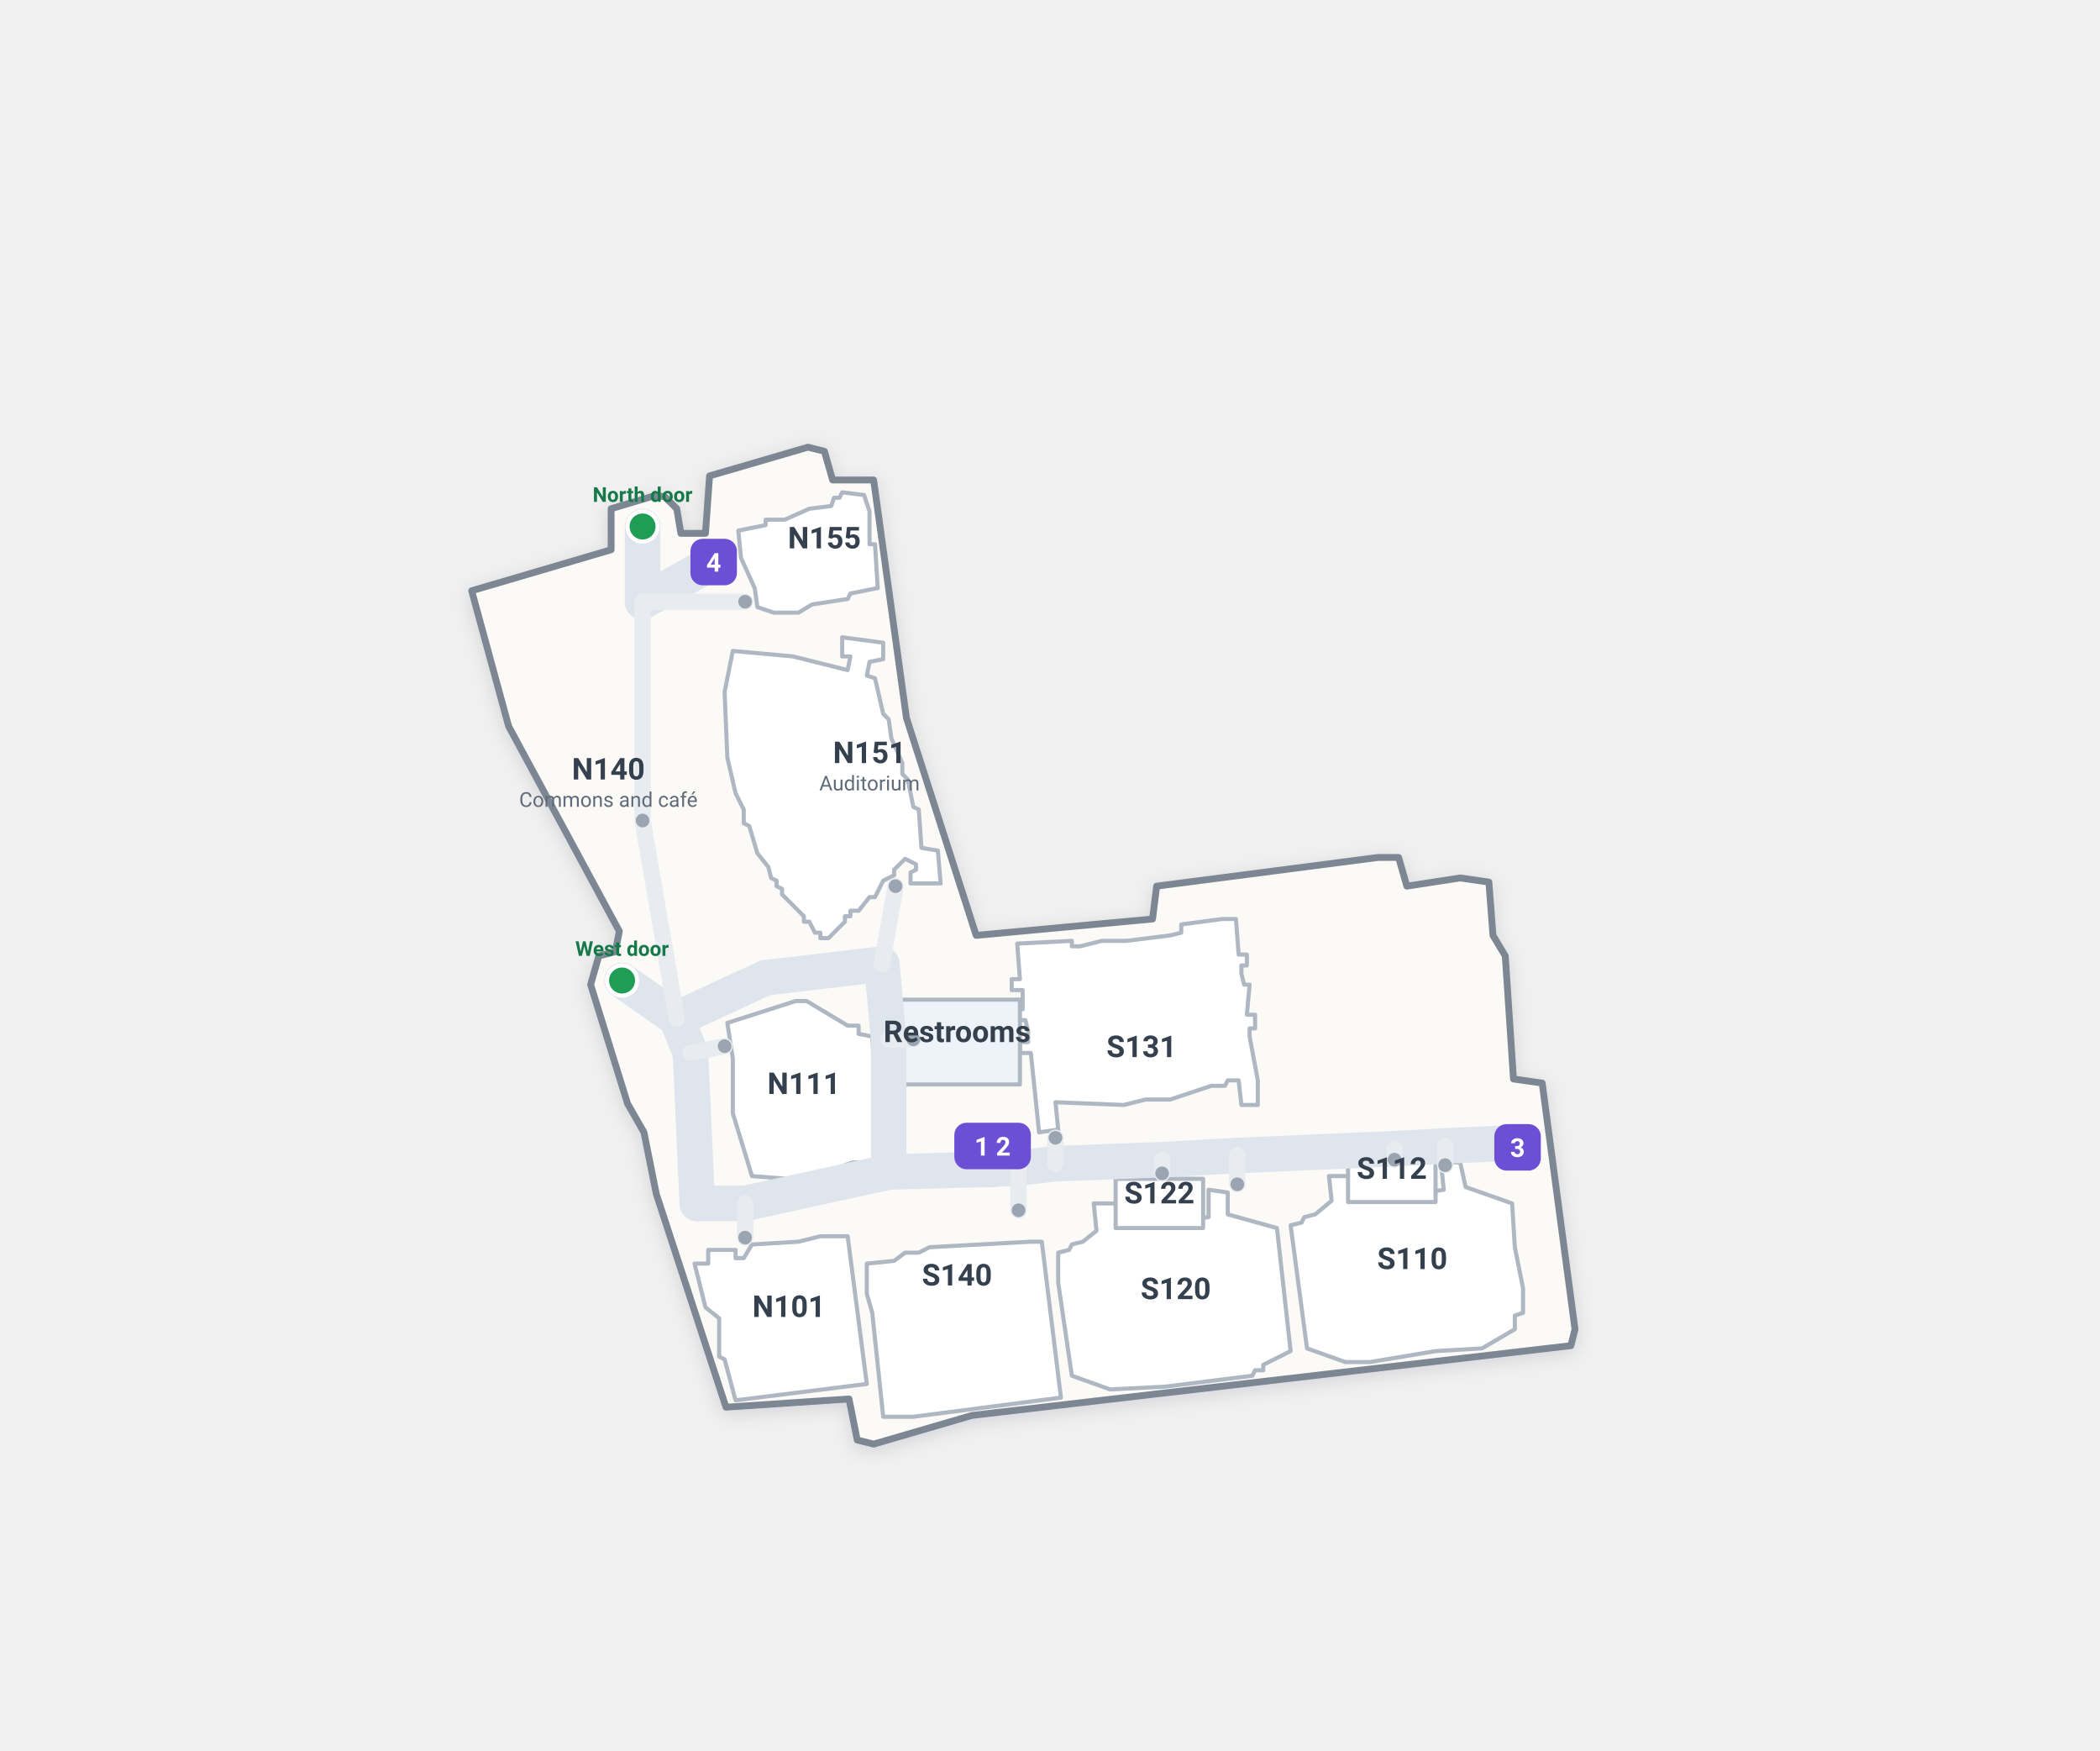
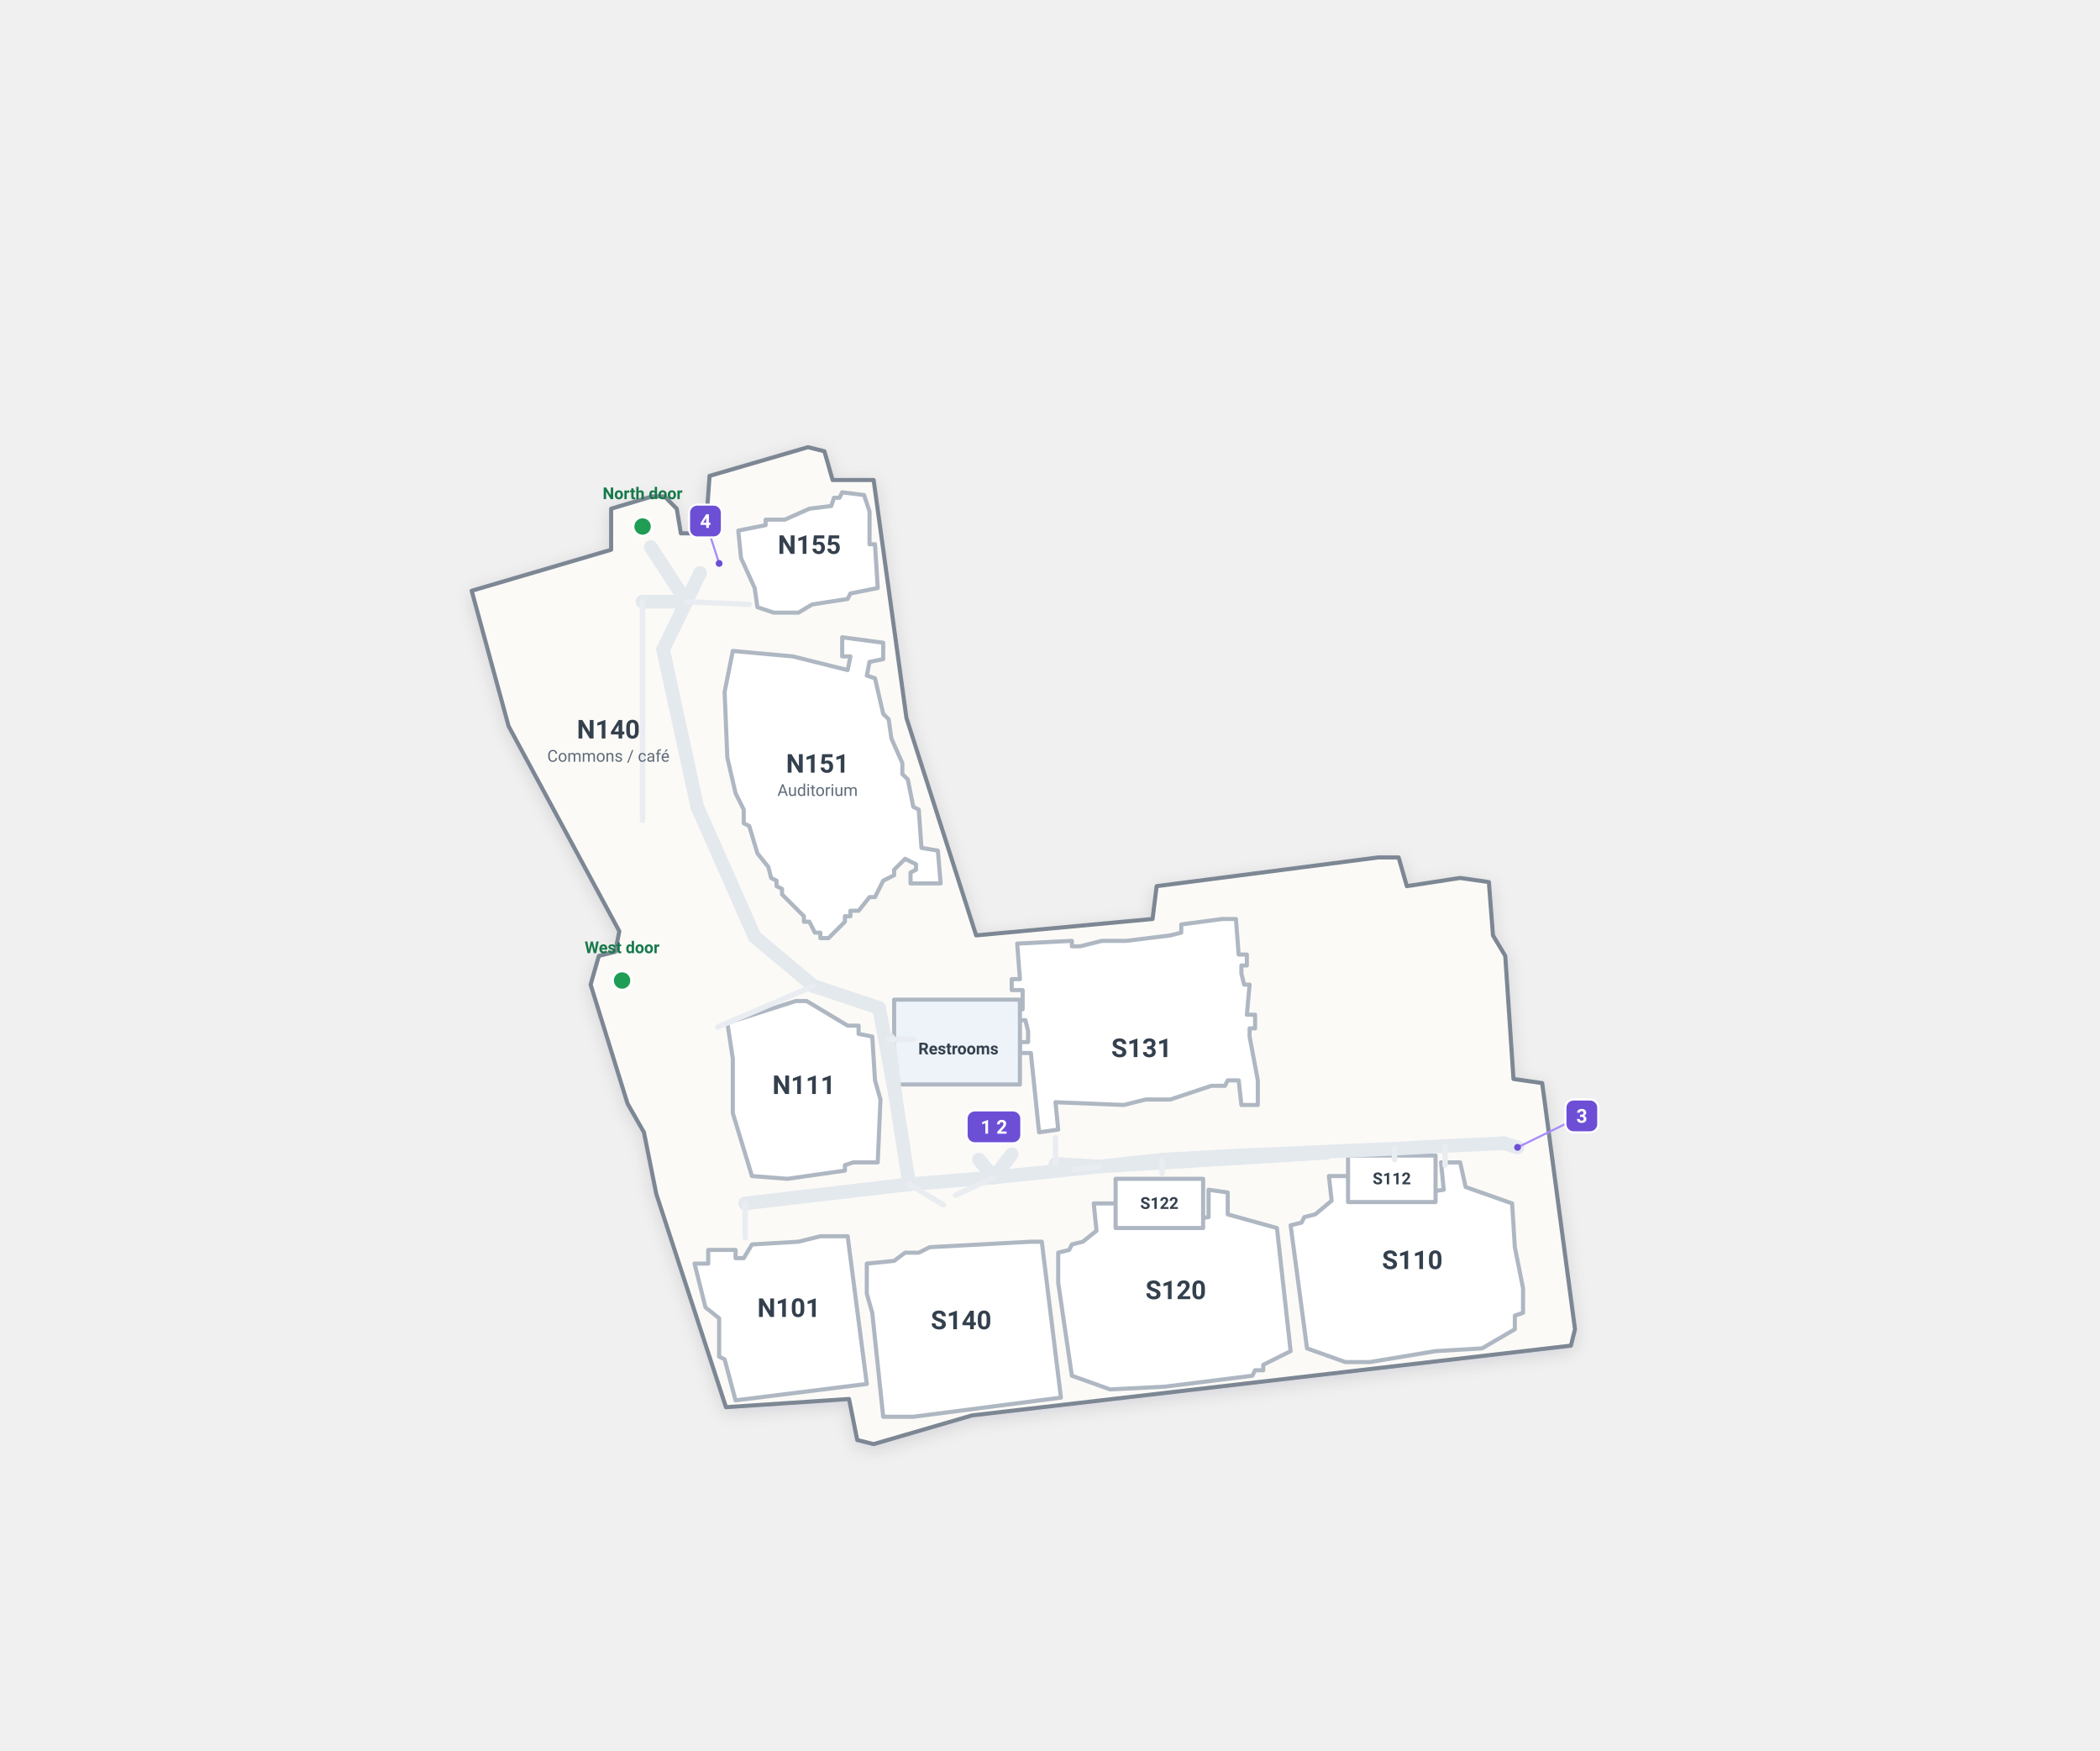
<svg xmlns="http://www.w3.org/2000/svg" width="1536" height="1280" viewBox="0 0 1536 1280">
  <defs>
    <filter id="sh" x="-5%" y="-5%" width="110%" height="110%">
      <feDropShadow dx="0" dy="3" stdDeviation="6" flood-color="#1f2933" flood-opacity="0.12" />
    </filter>
  </defs>
-   <polygon points="591.0,327.0 603.0,330.0 609.0,351.0 639.0,351.0 663.0,525.0 714.0,684.0 843.0,672.0 846.0,648.0 1008.0,627.0 1023.0,627.0 1029.0,648.0 1068.0,642.0 1089.0,645.0 1092.0,684.0 1101.0,699.0 1107.0,789.0 1128.0,792.0 1152.0,972.0 1149.0,984.0 711.0,1035.0 639.0,1056.0 627.0,1053.0 621.0,1023.0 531.0,1029.0 480.0,873.0 471.0,828.0 459.0,807.0 432.0,720.0 438.0,699.0 450.0,696.0 453.0,681.0 372.0,531.0 345.0,432.0 447.0,402.0 447.0,372.0 477.0,363.0 486.0,363.0 495.0,372.0 498.0,390.0 516.0,390.0 519.0,348.0 591.0,327.0" fill="#fbfaf7" stroke="#7d8794" stroke-width="5" stroke-linejoin="round" filter="url(#sh)" />
+   <polygon points="591.0,327.0 603.0,330.0 609.0,351.0 639.0,351.0 663.0,525.0 714.0,684.0 843.0,672.0 846.0,648.0 1008.0,627.0 1023.0,627.0 1029.0,648.0 1068.0,642.0 1089.0,645.0 1092.0,684.0 1101.0,699.0 1107.0,789.0 1128.0,792.0 1152.0,972.0 1149.0,984.0 711.0,1035.0 639.0,1056.0 627.0,1053.0 621.0,1023.0 531.0,1029.0 480.0,873.0 471.0,828.0 459.0,807.0 432.0,720.0 438.0,699.0 450.0,696.0 453.0,681.0 372.0,531.0 345.0,432.0 447.0,402.0 447.0,372.0 477.0,363.0 486.0,363.0 495.0,372.0 498.0,390.0 516.0,390.0 519.0,348.0 591.0,327.0" fill="#fbfaf7" stroke="#7d8794" stroke-width="3" stroke-linejoin="round" filter="url(#sh)" />
  <polygon points="600.0,904.0 620.0,904.0 634.0,1012.0 538.0,1024.0 530.0,994.0 526.0,992.0 526.0,964.0 516.0,956.0 508.0,924.0 518.0,924.0 518.0,914.0 538.0,914.0 538.0,920.0 544.0,920.0 550.0,910.0 584.0,908.0 600.0,904.0" fill="#ffffff" stroke="#aeb7c2" stroke-width="3" stroke-linejoin="round" />
  <polygon points="582.0,732.0 590.0,732.0 620.0,750.0 628.0,750.0 628.0,756.0 638.0,758.0 640.0,790.0 644.0,804.0 642.0,850.0 624.0,850.0 618.0,852.0 618.0,856.0 576.0,862.0 550.0,860.0 536.0,814.0 536.0,774.0 532.0,748.0 582.0,732.0" fill="#ffffff" stroke="#aeb7c2" stroke-width="3" stroke-linejoin="round" />
  <polygon points="616.0,466.0 646.0,470.0 646.0,482.0 636.0,484.0 634.0,494.0 640.0,496.0 646.0,522.0 650.0,526.0 652.0,540.0 660.0,558.0 660.0,566.0 664.0,570.0 668.0,590.0 672.0,592.0 674.0,620.0 686.0,622.0 688.0,646.0 666.0,646.0 666.0,638.0 670.0,636.0 670.0,632.0 662.0,628.0 654.0,636.0 654.0,640.0 646.0,644.0 640.0,656.0 636.0,656.0 628.0,666.0 622.0,666.0 622.0,670.0 618.0,670.0 618.0,674.0 606.0,686.0 600.0,686.0 600.0,682.0 596.0,682.0 592.0,674.0 588.0,674.0 588.0,670.0 572.0,654.0 572.0,650.0 568.0,648.0 568.0,644.0 564.0,642.0 562.0,634.0 554.0,624.0 548.0,604.0 544.0,602.0 544.0,592.0 538.0,580.0 532.0,554.0 530.0,506.0 536.0,476.0 580.0,480.0 620.0,490.0 622.0,480.0 616.0,480.0 616.0,466.0" fill="#ffffff" stroke="#aeb7c2" stroke-width="3" stroke-linejoin="round" />
  <polygon points="616.0,360.0 632.0,362.0 636.0,374.0 636.0,398.0 640.0,398.0 642.0,430.0 622.0,434.0 620.0,438.0 594.0,442.0 584.0,448.0 566.0,448.0 554.0,444.0 552.0,430.0 542.0,408.0 540.0,388.0 560.0,384.0 560.0,380.0 574.0,380.0 592.0,372.0 608.0,370.0 610.0,364.0 614.0,364.0 616.0,360.0" fill="#ffffff" stroke="#aeb7c2" stroke-width="3" stroke-linejoin="round" />
  <polygon points="1054.0,850.0 1068.0,850.0 1072.0,868.0 1106.0,880.0 1108.0,912.0 1114.0,942.0 1114.0,960.0 1108.0,962.0 1108.0,972.0 1084.0,986.0 1050.0,988.0 1002.0,996.0 984.0,996.0 956.0,986.0 944.0,896.0 952.0,894.0 954.0,890.0 962.0,888.0 974.0,878.0 972.0,860.0 986.0,860.0 988.0,878.0 1042.0,872.0 1056.0,870.0 1054.0,850.0" fill="#ffffff" stroke="#aeb7c2" stroke-width="3" stroke-linejoin="round" />
  <polygon points="986.0,845.0 1050.0,845.0 1050.0,879.0 986.0,879.0" fill="#ffffff" stroke="#aeb7c2" stroke-width="3" stroke-linejoin="round" />
  <polygon points="884.0,870.0 898.0,872.0 898.0,888.0 934.0,898.0 944.0,988.0 924.0,998.0 924.0,1002.0 918.0,1002.0 916.0,1006.0 852.0,1014.0 812.0,1016.0 784.0,1006.0 774.0,938.0 774.0,916.0 782.0,914.0 784.0,910.0 792.0,908.0 802.0,900.0 800.0,880.0 816.0,880.0 818.0,898.0 826.0,898.0 884.0,890.0 884.0,870.0" fill="#ffffff" stroke="#aeb7c2" stroke-width="3" stroke-linejoin="round" />
  <polygon points="816.0,862.0 880.0,862.0 880.0,898.0 816.0,898.0" fill="#ffffff" stroke="#aeb7c2" stroke-width="3" stroke-linejoin="round" />
  <polygon points="894.0,672.0 904.0,672.0 906.0,698.0 912.0,698.0 912.0,706.0 908.0,706.0 908.0,712.0 910.0,720.0 914.0,720.0 912.0,742.0 918.0,742.0 918.0,752.0 914.0,752.0 914.0,758.0 920.0,790.0 920.0,808.0 908.0,808.0 906.0,790.0 898.0,790.0 896.0,794.0 886.0,794.0 856.0,804.0 838.0,804.0 822.0,808.0 772.0,806.0 774.0,826.0 760.0,828.0 754.0,770.0 746.0,770.0 746.0,762.0 752.0,762.0 752.0,754.0 750.0,746.0 742.0,746.0 742.0,738.0 748.0,738.0 748.0,724.0 740.0,724.0 740.0,716.0 746.0,716.0 744.0,690.0 784.0,688.0 784.0,692.0 790.0,692.0 806.0,688.0 824.0,688.0 856.0,684.0 864.0,682.0 864.0,676.0 894.0,672.0" fill="#ffffff" stroke="#aeb7c2" stroke-width="3" stroke-linejoin="round" />
  <polygon points="754.0,908.0 762.0,908.0 776.0,1022.0 668.0,1036.0 646.0,1036.0 638.0,960.0 634.0,946.0 634.0,924.0 654.0,922.0 662.0,916.0 672.0,916.0 680.0,912.0 754.0,908.0" fill="#ffffff" stroke="#aeb7c2" stroke-width="3" stroke-linejoin="round" />
  <polygon points="654.0,731.0 746.0,731.0 746.0,793.0 654.0,793.0" fill="#eef3fa" stroke="#aeb7c2" stroke-width="3" stroke-linejoin="round" />
-   <line x1="1110" y1="839" x2="1100" y2="836" stroke="#dfe5ec" stroke-width="26" stroke-linecap="round" />
-   <line x1="726" y1="838" x2="726" y2="855" stroke="#dfe5ec" stroke-width="26" stroke-linecap="round" />
-   <line x1="650" y1="857" x2="545" y2="880" stroke="#dfe5ec" stroke-width="26" stroke-linecap="round" />
-   <line x1="650" y1="857" x2="650" y2="760" stroke="#dfe5ec" stroke-width="26" stroke-linecap="round" />
-   <line x1="650" y1="857" x2="726" y2="855" stroke="#dfe5ec" stroke-width="26" stroke-linecap="round" />
-   <line x1="726" y1="855" x2="745" y2="854" stroke="#dfe5ec" stroke-width="26" stroke-linecap="round" />
-   <line x1="745" y1="854" x2="772" y2="851" stroke="#dfe5ec" stroke-width="26" stroke-linecap="round" />
-   <line x1="772" y1="851" x2="850" y2="848" stroke="#dfe5ec" stroke-width="26" stroke-linecap="round" />
-   <line x1="850" y1="848" x2="905" y2="845" stroke="#dfe5ec" stroke-width="26" stroke-linecap="round" />
-   <line x1="905" y1="845" x2="1020" y2="840" stroke="#dfe5ec" stroke-width="26" stroke-linecap="round" />
-   <line x1="1020" y1="840" x2="1057" y2="838" stroke="#dfe5ec" stroke-width="26" stroke-linecap="round" />
-   <line x1="1057" y1="838" x2="1100" y2="836" stroke="#dfe5ec" stroke-width="26" stroke-linecap="round" />
-   <line x1="645" y1="705" x2="560" y2="715" stroke="#dfe5ec" stroke-width="26" stroke-linecap="round" />
-   <line x1="645" y1="705" x2="650" y2="760" stroke="#dfe5ec" stroke-width="26" stroke-linecap="round" />
-   <line x1="560" y1="715" x2="495" y2="745" stroke="#dfe5ec" stroke-width="26" stroke-linecap="round" />
-   <line x1="495" y1="745" x2="455" y2="717" stroke="#dfe5ec" stroke-width="26" stroke-linecap="round" />
-   <line x1="495" y1="745" x2="505" y2="770" stroke="#dfe5ec" stroke-width="26" stroke-linecap="round" />
-   <line x1="505" y1="770" x2="510" y2="880" stroke="#dfe5ec" stroke-width="26" stroke-linecap="round" />
-   <line x1="510" y1="880" x2="545" y2="880" stroke="#dfe5ec" stroke-width="26" stroke-linecap="round" />
-   <line x1="470" y1="440" x2="470" y2="385" stroke="#dfe5ec" stroke-width="26" stroke-linecap="round" />
-   <line x1="470" y1="440" x2="522" y2="411" stroke="#dfe5ec" stroke-width="26" stroke-linecap="round" />
-   <line x1="745" y1="854" x2="745" y2="885" stroke="#e8ecf1" stroke-width="12" stroke-linecap="round" />
-   <line x1="772" y1="851" x2="772" y2="832" stroke="#e8ecf1" stroke-width="12" stroke-linecap="round" />
-   <line x1="850" y1="848" x2="850" y2="858" stroke="#e8ecf1" stroke-width="12" stroke-linecap="round" />
-   <line x1="905" y1="845" x2="905" y2="866" stroke="#e8ecf1" stroke-width="12" stroke-linecap="round" />
-   <line x1="1020" y1="840" x2="1020" y2="848" stroke="#e8ecf1" stroke-width="12" stroke-linecap="round" />
-   <line x1="1057" y1="838" x2="1057" y2="852" stroke="#e8ecf1" stroke-width="12" stroke-linecap="round" />
-   <line x1="645" y1="705" x2="655" y2="648" stroke="#e8ecf1" stroke-width="12" stroke-linecap="round" />
-   <line x1="650" y1="760" x2="668" y2="760" stroke="#e8ecf1" stroke-width="12" stroke-linecap="round" />
-   <line x1="495" y1="745" x2="470" y2="600" stroke="#e8ecf1" stroke-width="12" stroke-linecap="round" />
-   <line x1="505" y1="770" x2="530" y2="765" stroke="#e8ecf1" stroke-width="12" stroke-linecap="round" />
-   <line x1="545" y1="880" x2="545" y2="905" stroke="#e8ecf1" stroke-width="12" stroke-linecap="round" />
-   <line x1="470" y1="440" x2="545" y2="440" stroke="#e8ecf1" stroke-width="12" stroke-linecap="round" />
-   <line x1="470" y1="440" x2="470" y2="600" stroke="#e8ecf1" stroke-width="12" stroke-linecap="round" />
-   <circle cx="470" cy="600" r="5" fill="#9aa5b1" />
-   <text x="445" y="570" text-anchor="middle" font-family="system-ui, -apple-system, 'Segoe UI', Roboto, sans-serif" font-size="22" font-weight="650" fill="#34404d">N140</text>
-   <text x="445" y="590" text-anchor="middle" font-family="system-ui, -apple-system, 'Segoe UI', Roboto, sans-serif" font-size="15" fill="#5f6b78">Commons and café</text>
-   <circle cx="545" cy="905" r="5" fill="#9aa5b1" />
-   <text x="577" y="963" text-anchor="middle" font-family="system-ui, -apple-system, 'Segoe UI', Roboto, sans-serif" font-size="22" font-weight="650" fill="#34404d">N101</text>
-   <circle cx="530" cy="765" r="5" fill="#9aa5b1" />
-   <text x="588" y="800" text-anchor="middle" font-family="system-ui, -apple-system, 'Segoe UI', Roboto, sans-serif" font-size="22" font-weight="650" fill="#34404d">N111</text>
-   <circle cx="655" cy="648" r="5" fill="#9aa5b1" />
-   <text x="636" y="558" text-anchor="middle" font-family="system-ui, -apple-system, 'Segoe UI', Roboto, sans-serif" font-size="22" font-weight="650" fill="#34404d">N151</text>
-   <text x="636" y="578" text-anchor="middle" font-family="system-ui, -apple-system, 'Segoe UI', Roboto, sans-serif" font-size="15" fill="#5f6b78">Auditorium</text>
-   <circle cx="545" cy="440" r="5" fill="#9aa5b1" />
-   <text x="603" y="401" text-anchor="middle" font-family="system-ui, -apple-system, 'Segoe UI', Roboto, sans-serif" font-size="22" font-weight="650" fill="#34404d">N155</text>
-   <circle cx="1057" cy="852" r="5" fill="#9aa5b1" />
-   <text x="1033" y="928" text-anchor="middle" font-family="system-ui, -apple-system, 'Segoe UI', Roboto, sans-serif" font-size="22" font-weight="650" fill="#34404d">S110</text>
-   <circle cx="1020" cy="848" r="5" fill="#9aa5b1" />
-   <text x="1018" y="862" text-anchor="middle" font-family="system-ui, -apple-system, 'Segoe UI', Roboto, sans-serif" font-size="22" font-weight="650" fill="#34404d">S112</text>
-   <circle cx="905" cy="866" r="5" fill="#9aa5b1" />
-   <text x="860" y="950" text-anchor="middle" font-family="system-ui, -apple-system, 'Segoe UI', Roboto, sans-serif" font-size="22" font-weight="650" fill="#34404d">S120</text>
-   <circle cx="850" cy="858" r="5" fill="#9aa5b1" />
-   <text x="848" y="880" text-anchor="middle" font-family="system-ui, -apple-system, 'Segoe UI', Roboto, sans-serif" font-size="22" font-weight="650" fill="#34404d">S122</text>
-   <circle cx="772" cy="832" r="5" fill="#9aa5b1" />
-   <text x="835" y="773" text-anchor="middle" font-family="system-ui, -apple-system, 'Segoe UI', Roboto, sans-serif" font-size="22" font-weight="650" fill="#34404d">S131</text>
-   <circle cx="745" cy="885" r="5" fill="#9aa5b1" />
-   <text x="700" y="940" text-anchor="middle" font-family="system-ui, -apple-system, 'Segoe UI', Roboto, sans-serif" font-size="22" font-weight="650" fill="#34404d">S140</text>
-   <circle cx="668" cy="760" r="5" fill="#9aa5b1" />
-   <text x="700" y="762" text-anchor="middle" font-family="system-ui, -apple-system, 'Segoe UI', Roboto, sans-serif" font-size="22" font-weight="650" fill="#34404d">Restrooms</text>
-   <rect x="1093.0" y="822" width="34" height="34" rx="9" fill="#6d4fd6" />
-   <text x="1110" y="846" text-anchor="middle" font-family="system-ui, -apple-system, 'Segoe UI', Roboto, sans-serif" font-size="19" font-weight="700" fill="#ffffff">3</text>
-   <rect x="698.0" y="821" width="56" height="34" rx="9" fill="#6d4fd6" />
-   <text x="726" y="845" text-anchor="middle" font-family="system-ui, -apple-system, 'Segoe UI', Roboto, sans-serif" font-size="19" font-weight="700" fill="#ffffff">1 2</text>
-   <rect x="505.0" y="394" width="34" height="34" rx="9" fill="#6d4fd6" />
-   <text x="522" y="418" text-anchor="middle" font-family="system-ui, -apple-system, 'Segoe UI', Roboto, sans-serif" font-size="19" font-weight="700" fill="#ffffff">4</text>
-   <circle cx="470" cy="385" r="11" fill="#1f9d55" stroke="#ffffff" stroke-width="3" />
-   <text x="470" y="367" text-anchor="middle" font-family="system-ui, -apple-system, 'Segoe UI', Roboto, sans-serif" font-size="15" font-weight="600" fill="#16794a">North door</text>
-   <circle cx="455" cy="717" r="11" fill="#1f9d55" stroke="#ffffff" stroke-width="3" />
-   <text x="455" y="699" text-anchor="middle" font-family="system-ui, -apple-system, 'Segoe UI', Roboto, sans-serif" font-size="15" font-weight="600" fill="#16794a">West door</text>
+   <line x1="502.0" y1="440.0" x2="485.0" y2="475.0" stroke="#e4e9ee" stroke-width="10" stroke-linecap="round" />
+   <line x1="485.0" y1="475.0" x2="510.0" y2="590.0" stroke="#e4e9ee" stroke-width="10" stroke-linecap="round" />
+   <line x1="510.0" y1="590.0" x2="552.0" y2="685.0" stroke="#e4e9ee" stroke-width="10" stroke-linecap="round" />
+   <line x1="552.0" y1="685.0" x2="595.0" y2="721.0" stroke="#e4e9ee" stroke-width="10" stroke-linecap="round" />
+   <line x1="595.0" y1="721.0" x2="643.0" y2="737.0" stroke="#e4e9ee" stroke-width="10" stroke-linecap="round" />
+   <line x1="643.0" y1="737.0" x2="655.0" y2="802.0" stroke="#e4e9ee" stroke-width="10" stroke-linecap="round" />
+   <line x1="655.0" y1="802.0" x2="665.0" y2="866.0" stroke="#e4e9ee" stroke-width="10" stroke-linecap="round" />
+   <line x1="665.0" y1="866.0" x2="727.0" y2="861.0" stroke="#e4e9ee" stroke-width="10" stroke-linecap="round" />
+   <line x1="727.0" y1="861.0" x2="804.0" y2="853.0" stroke="#e4e9ee" stroke-width="10" stroke-linecap="round" />
+   <line x1="804.0" y1="853.0" x2="970.0" y2="843.0" stroke="#e4e9ee" stroke-width="10" stroke-linecap="round" />
+   <line x1="502.0" y1="440.0" x2="512.0" y2="419.0" stroke="#e4e9ee" stroke-width="10" stroke-linecap="round" />
+   <line x1="727.0" y1="861.0" x2="716.0" y2="848.0" stroke="#e4e9ee" stroke-width="10" stroke-linecap="round" />
+   <line x1="727.0" y1="861.0" x2="740.0" y2="844.0" stroke="#e4e9ee" stroke-width="10" stroke-linecap="round" />
+   <line x1="476.0" y1="400.0" x2="502.0" y2="440.0" stroke="#e4e9ee" stroke-width="10" stroke-linecap="round" />
+   <line x1="502.0" y1="440.0" x2="470.0" y2="440.0" stroke="#e4e9ee" stroke-width="10" stroke-linecap="round" />
+   <line x1="665.0" y1="866.0" x2="545.0" y2="880.0" stroke="#e4e9ee" stroke-width="10" stroke-linecap="round" />
+   <line x1="655.0" y1="802.0" x2="650.0" y2="760.0" stroke="#e4e9ee" stroke-width="10" stroke-linecap="round" />
+   <line x1="804.0" y1="853.0" x2="772.0" y2="851.0" stroke="#e4e9ee" stroke-width="10" stroke-linecap="round" />
+   <line x1="804.0" y1="853.0" x2="850.0" y2="848.0" stroke="#e4e9ee" stroke-width="10" stroke-linecap="round" />
+   <line x1="850.0" y1="848.0" x2="905.0" y2="845.0" stroke="#e4e9ee" stroke-width="10" stroke-linecap="round" />
+   <line x1="905.0" y1="845.0" x2="1020.0" y2="840.0" stroke="#e4e9ee" stroke-width="10" stroke-linecap="round" />
+   <line x1="1020.0" y1="840.0" x2="1057.0" y2="838.0" stroke="#e4e9ee" stroke-width="10" stroke-linecap="round" />
+   <line x1="1057.0" y1="838.0" x2="1100.0" y2="836.0" stroke="#e4e9ee" stroke-width="10" stroke-linecap="round" />
+   <line x1="1100.0" y1="836.0" x2="1110.0" y2="839.0" stroke="#e4e9ee" stroke-width="10" stroke-linecap="round" />
+   <line x1="502.0" y1="440.0" x2="548.0" y2="442.0" stroke="#e9edf1" stroke-width="4" stroke-linecap="round" />
+   <line x1="595.0" y1="721.0" x2="525.0" y2="751.0" stroke="#e9edf1" stroke-width="4" stroke-linecap="round" />
+   <line x1="727.0" y1="861.0" x2="699.0" y2="874.0" stroke="#e9edf1" stroke-width="4" stroke-linecap="round" />
+   <line x1="665.0" y1="866.0" x2="690.0" y2="881.0" stroke="#e9edf1" stroke-width="4" stroke-linecap="round" />
+   <line x1="804.0" y1="853.0" x2="786.0" y2="855.0" stroke="#e9edf1" stroke-width="4" stroke-linecap="round" />
+   <line x1="470.0" y1="440.0" x2="470.0" y2="600.0" stroke="#e9edf1" stroke-width="4" stroke-linecap="round" />
+   <line x1="545.0" y1="880.0" x2="545.0" y2="905.0" stroke="#e9edf1" stroke-width="4" stroke-linecap="round" />
+   <line x1="650.0" y1="760.0" x2="668.0" y2="760.0" stroke="#e9edf1" stroke-width="4" stroke-linecap="round" />
+   <line x1="772.0" y1="851.0" x2="772.0" y2="832.0" stroke="#e9edf1" stroke-width="4" stroke-linecap="round" />
+   <line x1="850.0" y1="848.0" x2="850.0" y2="858.0" stroke="#e9edf1" stroke-width="4" stroke-linecap="round" />
+   <line x1="1020.0" y1="840.0" x2="1020.0" y2="848.0" stroke="#e9edf1" stroke-width="4" stroke-linecap="round" />
+   <line x1="1057.0" y1="838.0" x2="1057.0" y2="852.0" stroke="#e9edf1" stroke-width="4" stroke-linecap="round" />
+   <text x="445" y="540" text-anchor="middle" font-family="system-ui, -apple-system, 'Segoe UI', Roboto, sans-serif" font-size="19" font-weight="650" fill="#34404d">N140</text>
+   <text x="445" y="557" text-anchor="middle" font-family="system-ui, -apple-system, 'Segoe UI', Roboto, sans-serif" font-size="12" fill="#5f6b78">Commons / café</text>
+   <text x="577" y="963" text-anchor="middle" font-family="system-ui, -apple-system, 'Segoe UI', Roboto, sans-serif" font-size="19" font-weight="650" fill="#34404d">N101</text>
+   <text x="588" y="800" text-anchor="middle" font-family="system-ui, -apple-system, 'Segoe UI', Roboto, sans-serif" font-size="19" font-weight="650" fill="#34404d">N111</text>
+   <text x="598" y="565" text-anchor="middle" font-family="system-ui, -apple-system, 'Segoe UI', Roboto, sans-serif" font-size="19" font-weight="650" fill="#34404d">N151</text>
+   <text x="598" y="582" text-anchor="middle" font-family="system-ui, -apple-system, 'Segoe UI', Roboto, sans-serif" font-size="12" fill="#5f6b78">Auditorium</text>
+   <text x="592" y="405" text-anchor="middle" font-family="system-ui, -apple-system, 'Segoe UI', Roboto, sans-serif" font-size="19" font-weight="650" fill="#34404d">N155</text>
+   <text x="1033" y="928" text-anchor="middle" font-family="system-ui, -apple-system, 'Segoe UI', Roboto, sans-serif" font-size="19" font-weight="650" fill="#34404d">S110</text>
+   <text x="1018" y="866" text-anchor="middle" font-family="system-ui, -apple-system, 'Segoe UI', Roboto, sans-serif" font-size="12" font-weight="650" fill="#34404d">S112</text>
+   <text x="860" y="950" text-anchor="middle" font-family="system-ui, -apple-system, 'Segoe UI', Roboto, sans-serif" font-size="19" font-weight="650" fill="#34404d">S120</text>
+   <text x="848" y="884" text-anchor="middle" font-family="system-ui, -apple-system, 'Segoe UI', Roboto, sans-serif" font-size="12" font-weight="650" fill="#34404d">S122</text>
+   <text x="835" y="773" text-anchor="middle" font-family="system-ui, -apple-system, 'Segoe UI', Roboto, sans-serif" font-size="19" font-weight="650" fill="#34404d">S131</text>
+   <text x="703" y="972" text-anchor="middle" font-family="system-ui, -apple-system, 'Segoe UI', Roboto, sans-serif" font-size="19" font-weight="650" fill="#34404d">S140</text>
+   <text x="701" y="771" text-anchor="middle" font-family="system-ui, -apple-system, 'Segoe UI', Roboto, sans-serif" font-size="12" font-weight="650" fill="#34404d">Restrooms</text>
+   <path d="M1157,816 L1110,839" fill="none" stroke="#a78bfa" stroke-width="1.5" />
+   <circle cx="1110" cy="839" r="2.5" fill="#6d4fd6" />
+   <rect x="1145.0" y="804" width="24" height="24" rx="6" fill="#6d4fd6" stroke="white" stroke-width="1.5" />
+   <text x="1157" y="821" text-anchor="middle" font-family="system-ui, -apple-system, 'Segoe UI', Roboto, sans-serif" font-size="14" font-weight="700" fill="#ffffff">3</text>
+   <rect x="707.0" y="812" width="40" height="24" rx="6" fill="#6d4fd6" stroke="white" stroke-width="1.5" />
+   <text x="727" y="829" text-anchor="middle" font-family="system-ui, -apple-system, 'Segoe UI', Roboto, sans-serif" font-size="14" font-weight="700" fill="#ffffff">1 2</text>
+   <path d="M516,381 L526,412" fill="none" stroke="#a78bfa" stroke-width="1.5" />
+   <circle cx="526" cy="412" r="2.5" fill="#6d4fd6" />
+   <rect x="504.0" y="369" width="24" height="24" rx="6" fill="#6d4fd6" stroke="white" stroke-width="1.5" />
+   <text x="516" y="386" text-anchor="middle" font-family="system-ui, -apple-system, 'Segoe UI', Roboto, sans-serif" font-size="14" font-weight="700" fill="#ffffff">4</text>
+   <circle cx="470" cy="385" r="7" fill="#1f9d55" stroke="#ffffff" stroke-width="2" />
+   <text x="470" y="365" text-anchor="middle" font-family="system-ui, -apple-system, 'Segoe UI', Roboto, sans-serif" font-size="12" font-weight="600" fill="#16794a">North door</text>
+   <circle cx="455" cy="717" r="7" fill="#1f9d55" stroke="#ffffff" stroke-width="2" />
+   <text x="455" y="697" text-anchor="middle" font-family="system-ui, -apple-system, 'Segoe UI', Roboto, sans-serif" font-size="12" font-weight="600" fill="#16794a">West door</text>
</svg>
